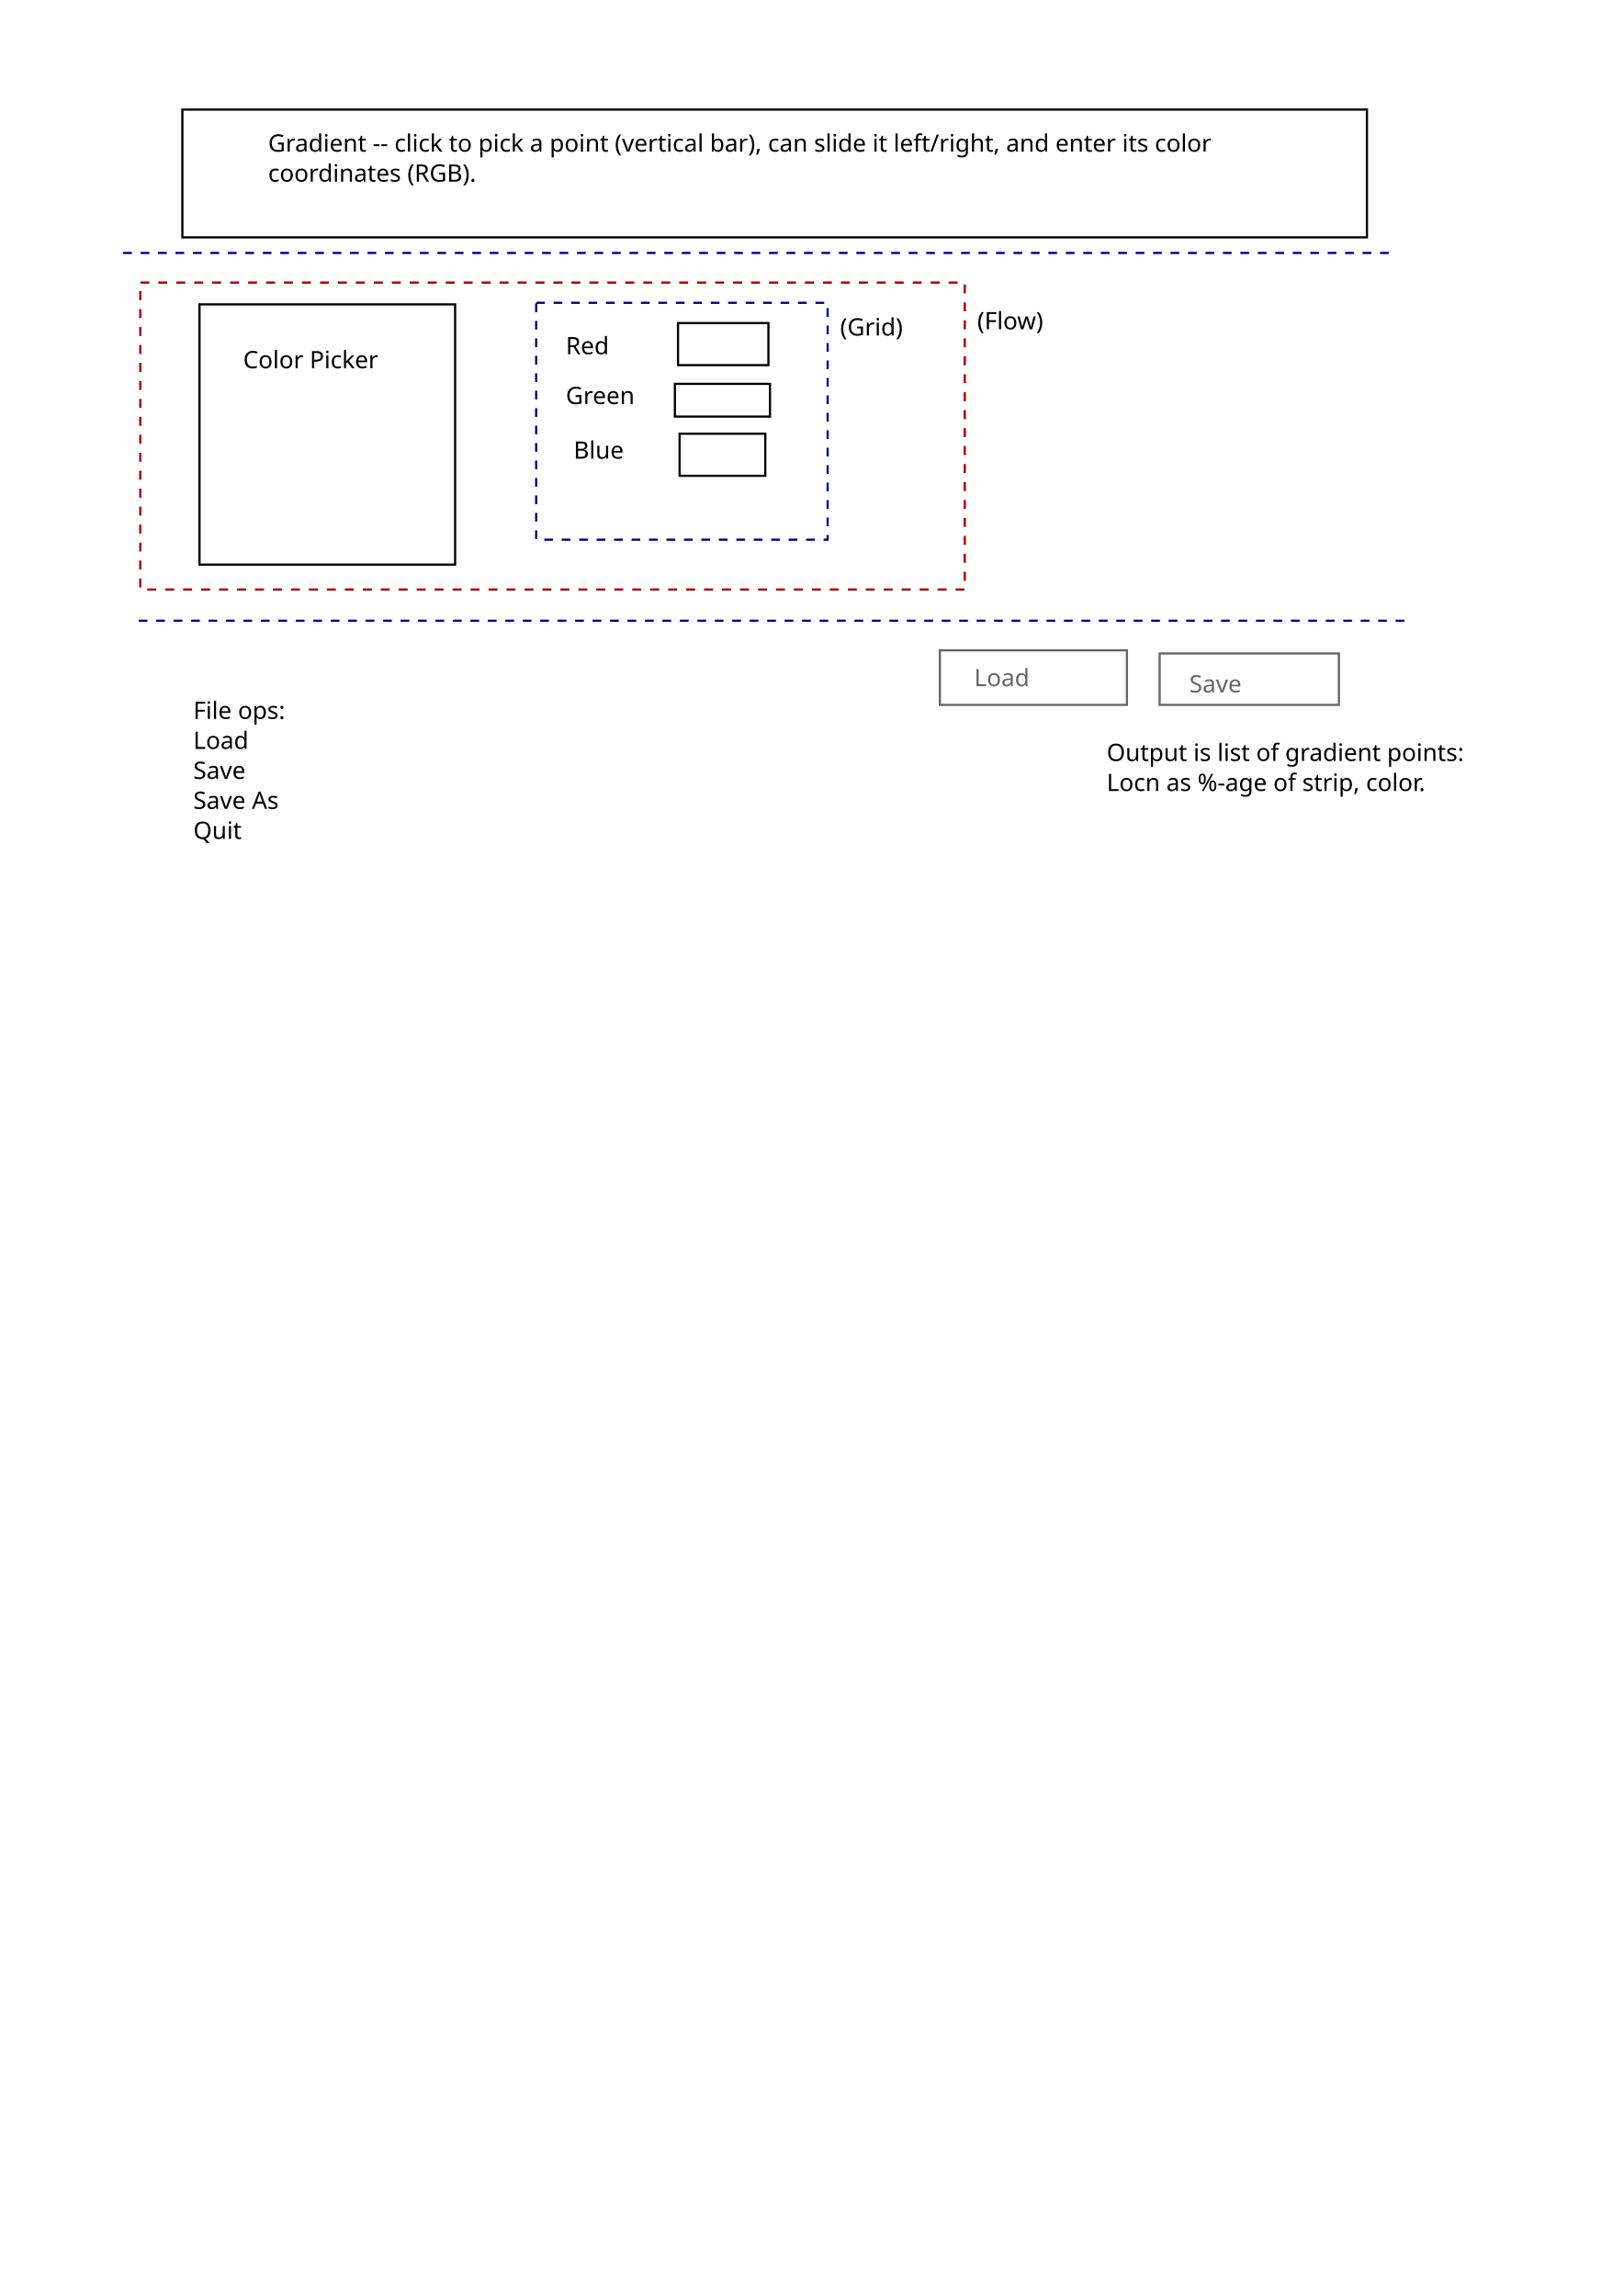
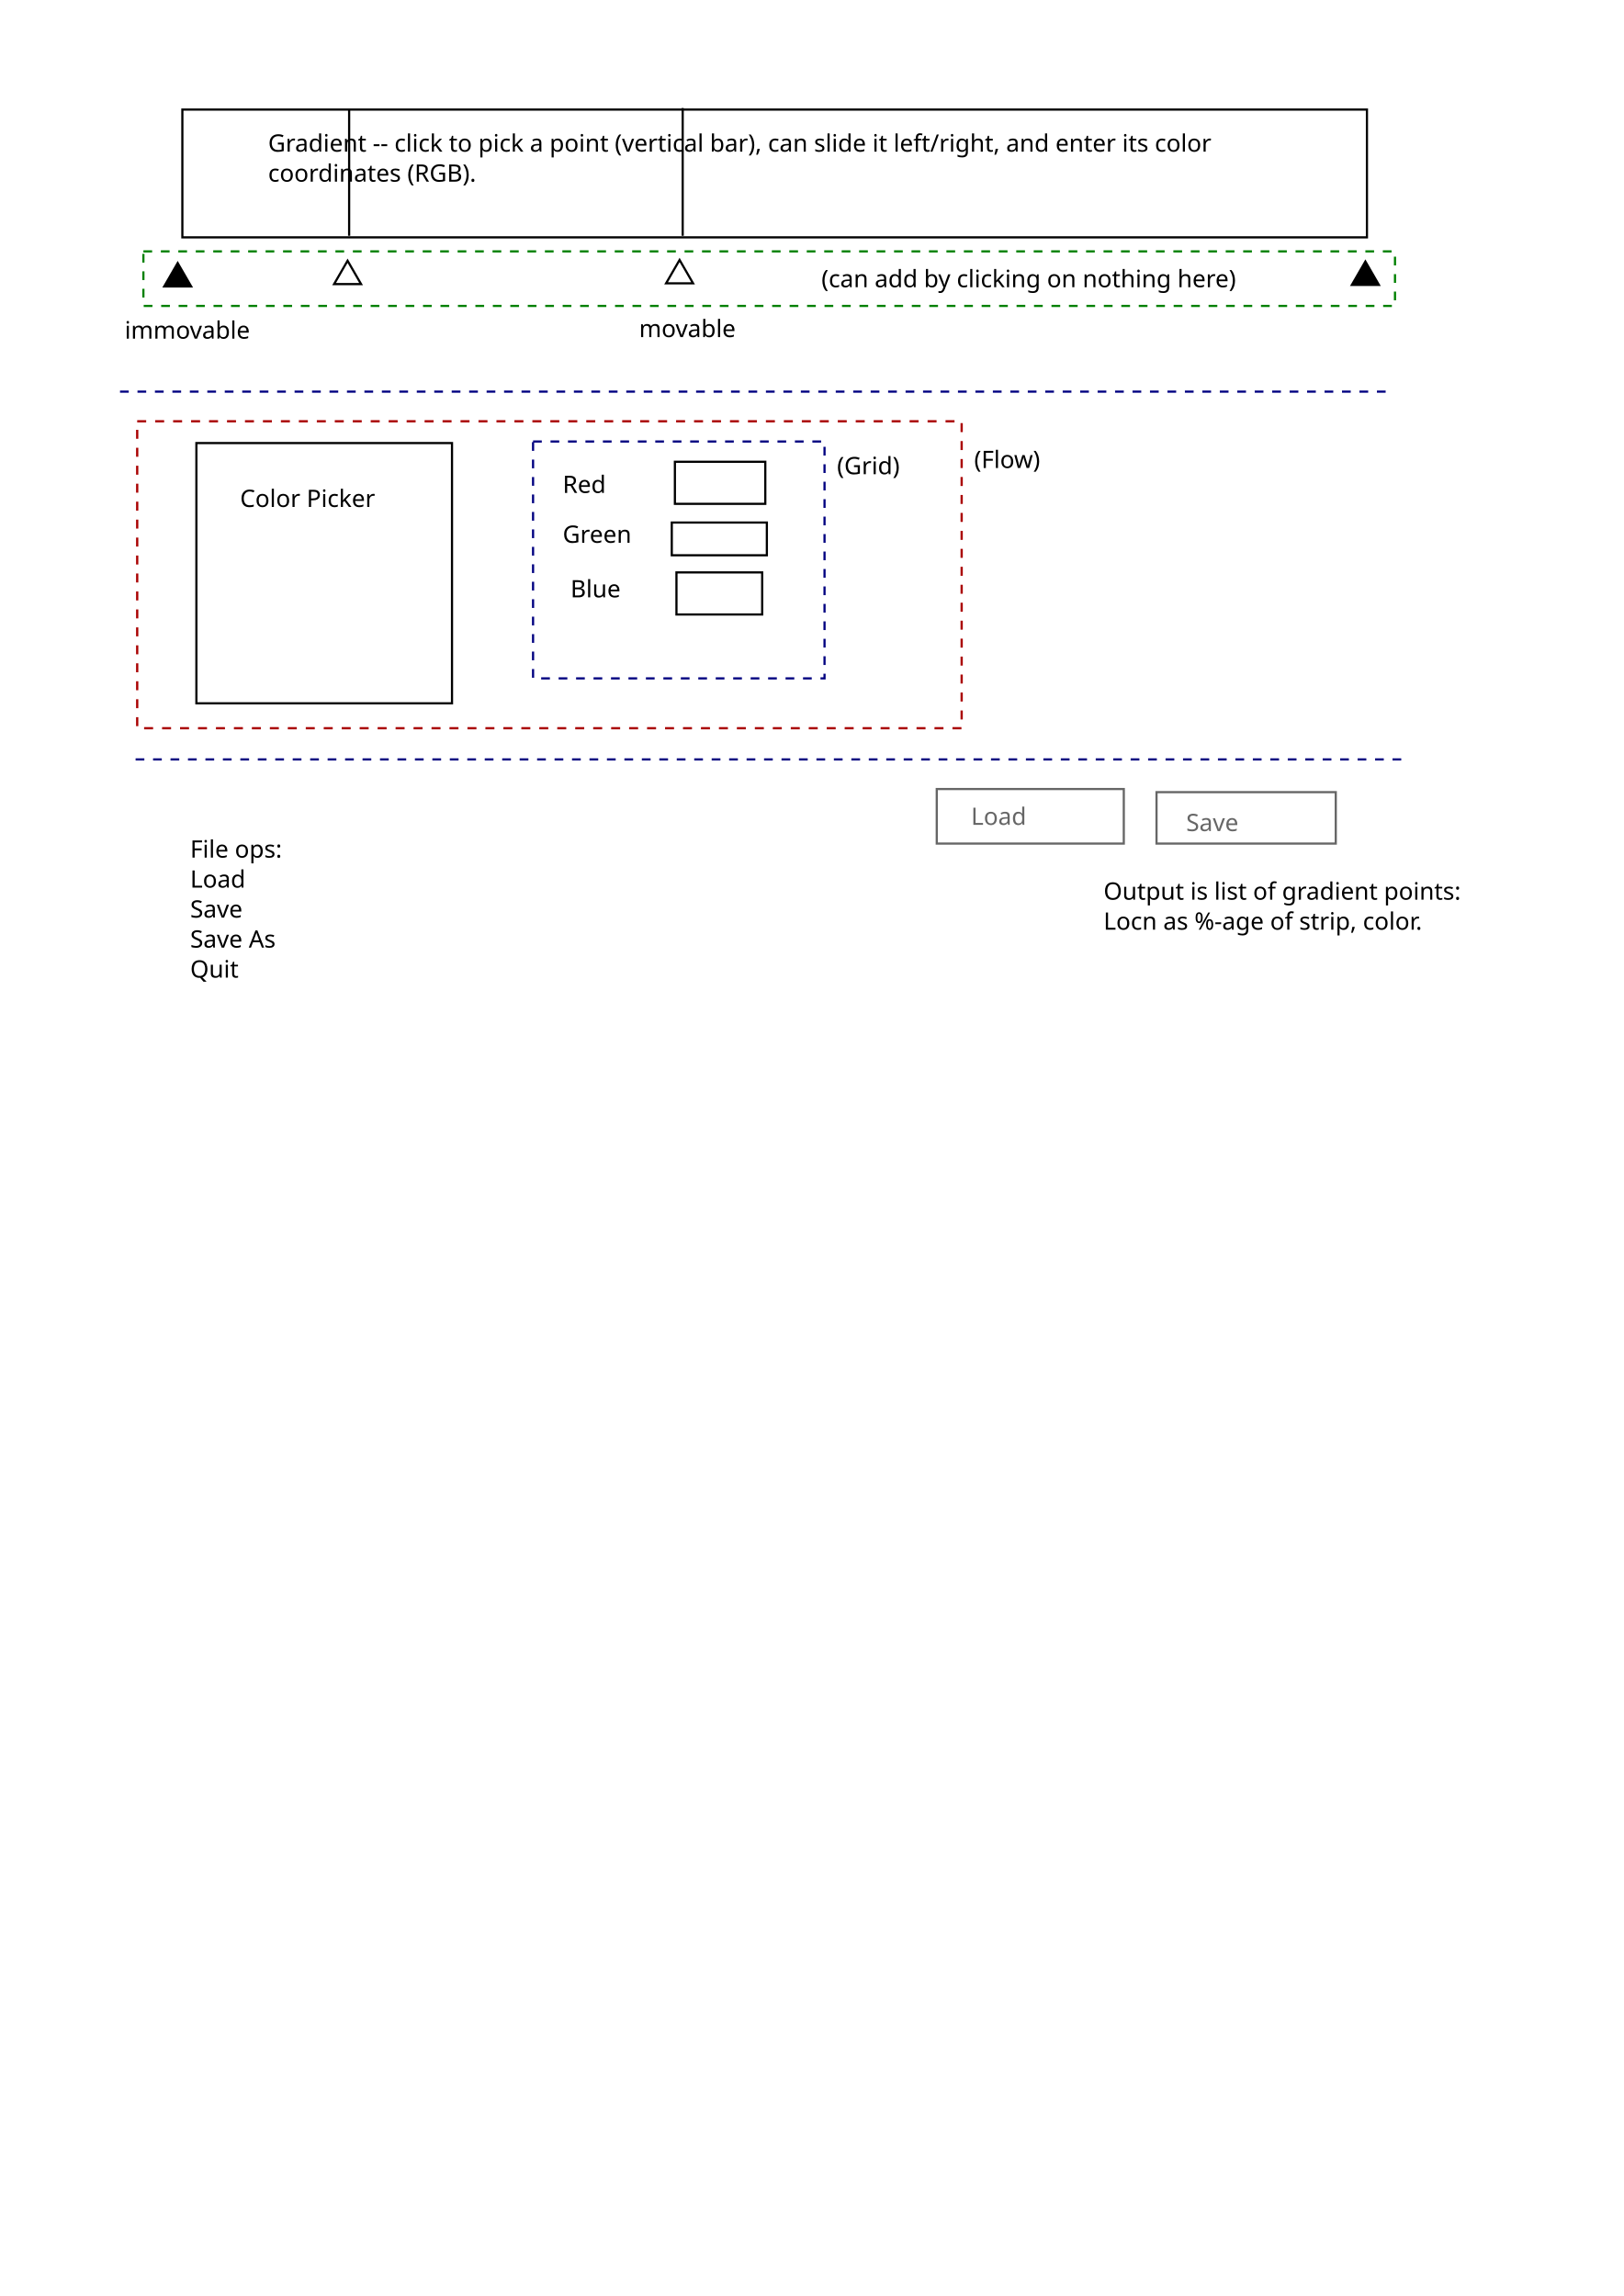
<svg xmlns="http://www.w3.org/2000/svg" width="744.094" height="1052.362" id="svg2" version="1.1">
  <defs id="defs4" />
  <g id="layer1">
    <rect style="fill:none;stroke:#000000" id="rect2985" width="542.857" height="58.571" x="83.571" y="50.219" />
    <text xml:space="preserve" style="font-size:11px;font-style:normal;font-weight:normal;line-height:125%;letter-spacing:0px;word-spacing:0px;fill:#000000;fill-opacity:1;stroke:none;font-family:Sans" x="122.857" y="69.505" id="text2987">
      <tspan id="tspan2989" x="122.857" y="69.505">Gradient -- click to pick a point (vertical bar), can slide it left/right, and enter its color</tspan>
      <tspan x="122.857" y="83.255" id="tspan2991">coordinates (RGB).</tspan>
    </text>
-     <rect style="fill:none;stroke:#000000" id="rect2993" width="117.143" height="119.286" x="91.429" y="139.505" />
-     <text xml:space="preserve" style="font-size:11px;font-style:normal;font-weight:normal;line-height:125%;letter-spacing:0px;word-spacing:0px;fill:#000000;fill-opacity:1;stroke:none;font-family:Sans" x="111.429" y="168.791" id="text2995">
-       <tspan id="tspan2997" x="111.429" y="168.791">Color Picker</tspan>
+     <rect style="fill:none;stroke:#000000" id="rect2993" width="117.143" height="119.286" x="90" y="203.076" />
+     <text xml:space="preserve" style="font-size:11px;font-style:normal;font-weight:normal;line-height:125%;letter-spacing:0px;word-spacing:0px;fill:#000000;fill-opacity:1;stroke:none;font-family:Sans" x="110" y="232.362" id="text2995">
+       <tspan id="tspan2997" x="110" y="232.362">Color Picker</tspan>
    </text>
-     <text xml:space="preserve" style="font-size:11px;font-style:normal;font-weight:normal;line-height:125%;letter-spacing:0px;word-spacing:0px;fill:#000000;fill-opacity:1;stroke:none;font-family:Sans" x="259.286" y="162.362" id="text2999">
-       <tspan id="tspan3001" x="259.286" y="162.362">Red</tspan>
+     <text xml:space="preserve" style="font-size:11px;font-style:normal;font-weight:normal;line-height:125%;letter-spacing:0px;word-spacing:0px;fill:#000000;fill-opacity:1;stroke:none;font-family:Sans" x="257.857" y="225.934" id="text2999">
+       <tspan id="tspan3001" x="257.857" y="225.934">Red</tspan>
    </text>
-     <text xml:space="preserve" style="font-size:11px;font-style:normal;font-weight:normal;line-height:125%;letter-spacing:0px;word-spacing:0px;fill:#000000;fill-opacity:1;stroke:none;font-family:Sans" x="259.286" y="185.219" id="text3003">
-       <tspan id="tspan3005" x="259.286" y="185.219">Green</tspan>
+     <text xml:space="preserve" style="font-size:11px;font-style:normal;font-weight:normal;line-height:125%;letter-spacing:0px;word-spacing:0px;fill:#000000;fill-opacity:1;stroke:none;font-family:Sans" x="257.857" y="248.791" id="text3003">
+       <tspan id="tspan3005" x="257.857" y="248.791">Green</tspan>
    </text>
-     <text xml:space="preserve" style="font-size:11px;font-style:normal;font-weight:normal;line-height:125%;letter-spacing:0px;word-spacing:0px;fill:#000000;fill-opacity:1;stroke:none;font-family:Sans" x="262.857" y="210.219" id="text3007">
-       <tspan id="tspan3009" x="262.857" y="210.219">Blue</tspan>
+     <text xml:space="preserve" style="font-size:11px;font-style:normal;font-weight:normal;line-height:125%;letter-spacing:0px;word-spacing:0px;fill:#000000;fill-opacity:1;stroke:none;font-family:Sans" x="261.429" y="273.791" id="text3007">
+       <tspan id="tspan3009" x="261.429" y="273.791">Blue</tspan>
    </text>
-     <rect style="fill:none;stroke:#000000" id="rect3011" width="41.429" height="19.286" x="310.714" y="148.076" />
-     <rect style="fill:none;stroke:#000000" id="rect3013" width="43.571" height="15" x="309.286" y="175.934" />
-     <rect style="fill:none;stroke:#000000" id="rect3015" width="39.286" height="19.286" x="311.429" y="198.791" />
-     <rect style="fill:none;stroke:#666666" id="rect3017" width="82.143" height="23.571" x="531.429" y="299.505" />
-     <text xml:space="preserve" style="font-size:11px;font-style:normal;font-weight:normal;line-height:125%;letter-spacing:0px;word-spacing:0px;fill:#666666;fill-opacity:1;stroke:none;font-family:Sans" x="545" y="317.362" id="text3019">
-       <tspan id="tspan3021" x="545" y="317.362">Save</tspan>
+     <rect style="fill:none;stroke:#000000" id="rect3011" width="41.429" height="19.286" x="309.286" y="211.648" />
+     <rect style="fill:none;stroke:#000000" id="rect3013" width="43.571" height="15" x="307.857" y="239.505" />
+     <rect style="fill:none;stroke:#000000" id="rect3015" width="39.286" height="19.286" x="310" y="262.362" />
+     <rect style="fill:none;stroke:#666666" id="rect3017" width="82.143" height="23.571" x="530" y="363.076" />
+     <text xml:space="preserve" style="font-size:11px;font-style:normal;font-weight:normal;line-height:125%;letter-spacing:0px;word-spacing:0px;fill:#666666;fill-opacity:1;stroke:none;font-family:Sans" x="543.571" y="380.934" id="text3019">
+       <tspan id="tspan3021" x="543.571" y="380.934">Save</tspan>
    </text>
-     <text xml:space="preserve" style="font-size:11px;font-style:normal;font-weight:normal;line-height:125%;letter-spacing:0px;word-spacing:0px;fill:#000000;fill-opacity:1;stroke:none;font-family:Sans" x="507.143" y="348.791" id="text3023">
-       <tspan id="tspan3025" x="507.143" y="348.791">Output is list of gradient points:</tspan>
-       <tspan x="507.143" y="362.541" id="tspan3027">Locn as %-age of strip, color.</tspan>
+     <text xml:space="preserve" style="font-size:11px;font-style:normal;font-weight:normal;line-height:125%;letter-spacing:0px;word-spacing:0px;fill:#000000;fill-opacity:1;stroke:none;font-family:Sans" x="505.714" y="412.362" id="text3023">
+       <tspan id="tspan3025" x="505.714" y="412.362">Output is list of gradient points:</tspan>
+       <tspan x="505.714" y="426.112" id="tspan3027">Locn as %-age of strip, color.</tspan>
    </text>
-     <rect style="fill:none;stroke:#666666" id="rect3048" width="85.714" height="25" x="430.714" y="298.076" />
-     <text xml:space="preserve" style="font-size:11px;font-style:normal;font-weight:normal;line-height:125%;letter-spacing:0px;word-spacing:0px;fill:#666666;fill-opacity:1;stroke:none;font-family:Sans" x="446.429" y="314.505" id="text3050">
-       <tspan id="tspan3052" x="446.429" y="314.505">Load</tspan>
+     <rect style="fill:none;stroke:#666666" id="rect3048" width="85.714" height="25" x="429.286" y="361.648" />
+     <text xml:space="preserve" style="font-size:11px;font-style:normal;font-weight:normal;line-height:125%;letter-spacing:0px;word-spacing:0px;fill:#666666;fill-opacity:1;stroke:none;font-family:Sans" x="445" y="378.076" id="text3050">
+       <tspan id="tspan3052" x="445" y="378.076">Load</tspan>
    </text>
-     <text xml:space="preserve" style="font-size:11px;font-style:normal;font-weight:normal;line-height:125%;letter-spacing:0px;word-spacing:0px;fill:#000000;fill-opacity:1;stroke:none;font-family:Sans" x="88.571" y="329.505" id="text3054">
-       <tspan id="tspan3056" x="88.571" y="329.505">File ops:</tspan>
-       <tspan x="88.571" y="343.255" id="tspan3058">Load</tspan>
-       <tspan x="88.571" y="357.005" id="tspan3060">Save</tspan>
-       <tspan x="88.571" y="370.755" id="tspan3062">Save As</tspan>
-       <tspan x="88.571" y="384.505" id="tspan3064">Quit</tspan>
+     <text xml:space="preserve" style="font-size:11px;font-style:normal;font-weight:normal;line-height:125%;letter-spacing:0px;word-spacing:0px;fill:#000000;fill-opacity:1;stroke:none;font-family:Sans" x="87.143" y="393.076" id="text3054">
+       <tspan id="tspan3056" x="87.143" y="393.076">File ops:</tspan>
+       <tspan x="87.143" y="406.826" id="tspan3058">Load</tspan>
+       <tspan x="87.143" y="420.576" id="tspan3060">Save</tspan>
+       <tspan x="87.143" y="434.326" id="tspan3062">Save As</tspan>
+       <tspan x="87.143" y="448.076" id="tspan3064">Quit</tspan>
    </text>
-     <path style="fill:none;stroke:#000080;stroke-width:1;stroke-linecap:butt;stroke-linejoin:miter;stroke-miterlimit:4;stroke-opacity:1;stroke-dasharray:4, 4;stroke-dashoffset:0" d="m 56.429,115.934 581.429,0" id="path3068" />
-     <path style="fill:none;stroke:#000080;stroke-width:1;stroke-linecap:butt;stroke-linejoin:miter;stroke-miterlimit:4;stroke-opacity:1;stroke-dasharray:4, 4;stroke-dashoffset:0" d="m 63.571,284.505 581.429,0" id="path3068-4" />
-     <rect style="fill:none;stroke:#000080;stroke-width:1;stroke-miterlimit:4;stroke-dasharray:4, 4;stroke-dashoffset:0" id="rect3856" width="133.571" height="108.571" x="245.714" y="138.791" />
-     <text xml:space="preserve" style="font-size:11px;font-style:normal;font-weight:normal;line-height:125%;letter-spacing:0px;word-spacing:0px;fill:#000000;fill-opacity:1;stroke:none;font-family:Sans" x="385" y="153.791" id="text3858">
-       <tspan id="tspan3860" x="385" y="153.791">(Grid)</tspan>
+     <path style="fill:none;stroke:#000080;stroke-width:1;stroke-linecap:butt;stroke-linejoin:miter;stroke-miterlimit:4;stroke-opacity:1;stroke-dasharray:4, 4;stroke-dashoffset:0" d="m 55,179.505 581.429,0" id="path3068" />
+     <path style="fill:none;stroke:#000080;stroke-width:1;stroke-linecap:butt;stroke-linejoin:miter;stroke-miterlimit:4;stroke-opacity:1;stroke-dasharray:4, 4;stroke-dashoffset:0" d="m 62.143,348.076 581.429,0" id="path3068-4" />
+     <rect style="fill:none;stroke:#000080;stroke-width:1;stroke-miterlimit:4;stroke-dasharray:4, 4;stroke-dashoffset:0" id="rect3856" width="133.571" height="108.571" x="244.286" y="202.362" />
+     <text xml:space="preserve" style="font-size:11px;font-style:normal;font-weight:normal;line-height:125%;letter-spacing:0px;word-spacing:0px;fill:#000000;fill-opacity:1;stroke:none;font-family:Sans" x="383.571" y="217.362" id="text3858">
+       <tspan id="tspan3860" x="383.571" y="217.362">(Grid)</tspan>
    </text>
-     <rect style="fill:none;stroke:#aa0000;stroke-width:1.029;stroke-miterlimit:4;stroke-dasharray:4.116, 4.116;stroke-dashoffset:0" id="rect3864" width="377.828" height="140.685" x="64.3" y="129.52" />
-     <text xml:space="preserve" style="font-size:11px;font-style:normal;font-weight:normal;line-height:125%;letter-spacing:0px;word-spacing:0px;fill:#000000;fill-opacity:1;stroke:none;font-family:Sans" x="447.857" y="150.934" id="text3866">
-       <tspan id="tspan3868" x="447.857" y="150.934">(Flow)</tspan>
+     <rect style="fill:none;stroke:#aa0000;stroke-width:1.029;stroke-miterlimit:4;stroke-dasharray:4.116, 4.116;stroke-dashoffset:0" id="rect3864" width="377.828" height="140.685" x="62.872" y="193.091" />
+     <text xml:space="preserve" style="font-size:11px;font-style:normal;font-weight:normal;line-height:125%;letter-spacing:0px;word-spacing:0px;fill:#000000;fill-opacity:1;stroke:none;font-family:Sans" x="446.429" y="214.505" id="text3866">
+       <tspan id="tspan3868" x="446.429" y="214.505">(Flow)</tspan>
    </text>
+     <path style="fill:none;stroke:#000000;stroke-width:1px;stroke-linecap:butt;stroke-linejoin:miter;stroke-opacity:1" d="m 160,50.219 0,57.857" id="path3029" />
+     <path style="fill:none;stroke:#000000;stroke-width:1px;stroke-linecap:butt;stroke-linejoin:miter;stroke-opacity:1" d="m 312.857,49.505 0,58.571" id="path3031" />
+     <path style="fill:none;stroke:#000000;stroke-width:1;stroke-miterlimit:4;stroke-dasharray:none;stroke-dashoffset:0" id="path3040" d="m 158.571,138.791 6.186,10.714 -12.372,0 z" transform="translate(0.7142857,-19.28571)" />
+     <path style="fill:none;stroke:#000000;stroke-width:1;stroke-miterlimit:4;stroke-dasharray:none;stroke-dashoffset:0" id="path3040-7" d="m 158.571,138.791 6.186,10.714 -12.372,0 z" transform="translate(152.8571,-19.64286)" />
+     <path style="fill:#000000;stroke:#000000;stroke-width:1;stroke-miterlimit:4;stroke-dasharray:none;stroke-dashoffset:0" id="path3040-8" d="m 158.571,138.791 6.186,10.714 -12.372,0 z" transform="translate(-77.14285,-18.21428)" />
+     <path style="fill:#000000;stroke:#000000;stroke-width:1;stroke-miterlimit:4;stroke-dasharray:none;stroke-dashoffset:0" id="path3040-2" d="m 158.571,138.791 6.186,10.714 -12.372,0 z" transform="translate(467.1429,-18.92857)" />
+     <text xml:space="preserve" style="font-size:11px;font-style:normal;font-weight:normal;line-height:125%;letter-spacing:0px;word-spacing:0px;fill:#000000;fill-opacity:1;stroke:none;font-family:Sans" x="57.143" y="155.219" id="text3842">
+       <tspan id="tspan3844" x="57.143" y="155.219">immovable</tspan>
+     </text>
+     <text xml:space="preserve" style="font-size:11px;font-style:normal;font-weight:normal;line-height:125%;letter-spacing:0px;word-spacing:0px;fill:#000000;fill-opacity:1;stroke:none;font-family:Sans" x="292.857" y="154.505" id="text3846">
+       <tspan id="tspan3848" x="292.857" y="154.505">movable</tspan>
+     </text>
+     <text xml:space="preserve" style="font-size:11px;font-style:normal;font-weight:normal;line-height:125%;letter-spacing:0px;word-spacing:0px;fill:#000000;fill-opacity:1;stroke:none;font-family:Sans" x="376.429" y="131.648" id="text3850">
+       <tspan id="tspan3852" x="376.429" y="131.648">(can add by clicking on nothing here)</tspan>
+     </text>
+     <rect style="fill:none;stroke:#008000;stroke-width:1;stroke-miterlimit:4;stroke-dasharray:4, 4;stroke-dashoffset:0" id="rect3854" width="573.571" height="25" x="65.714" y="115.219" />
  </g>
</svg>
